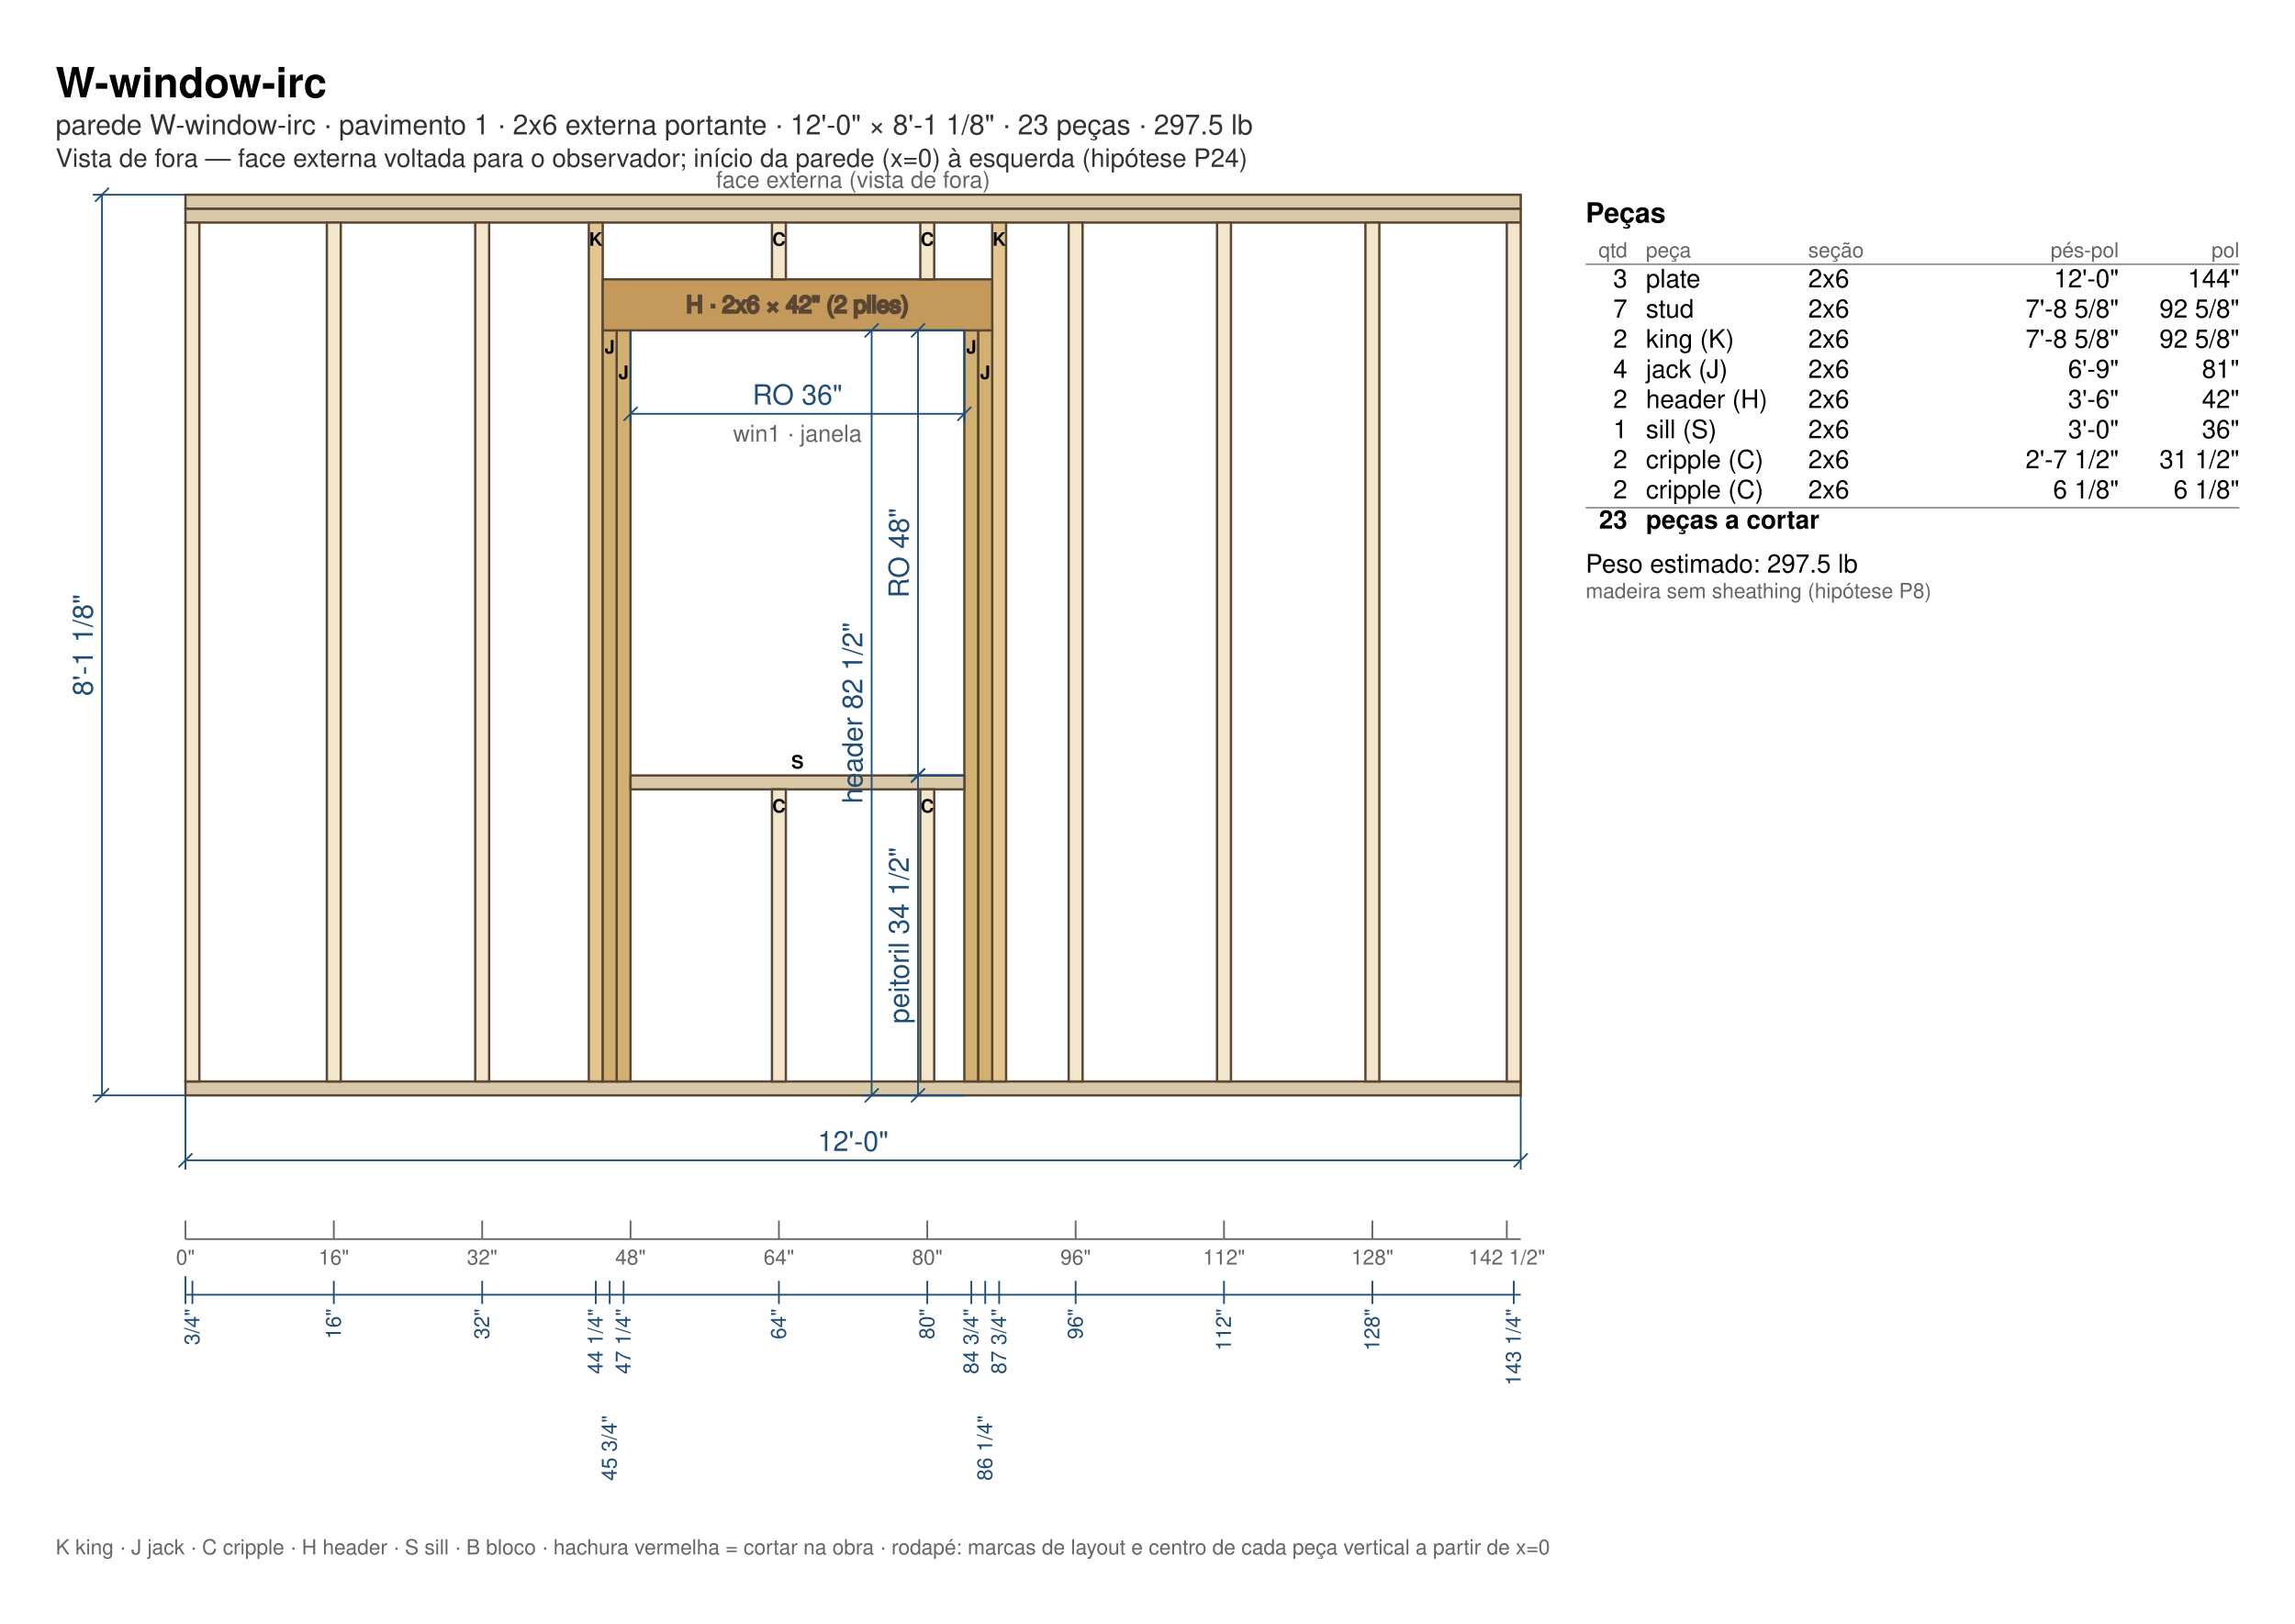
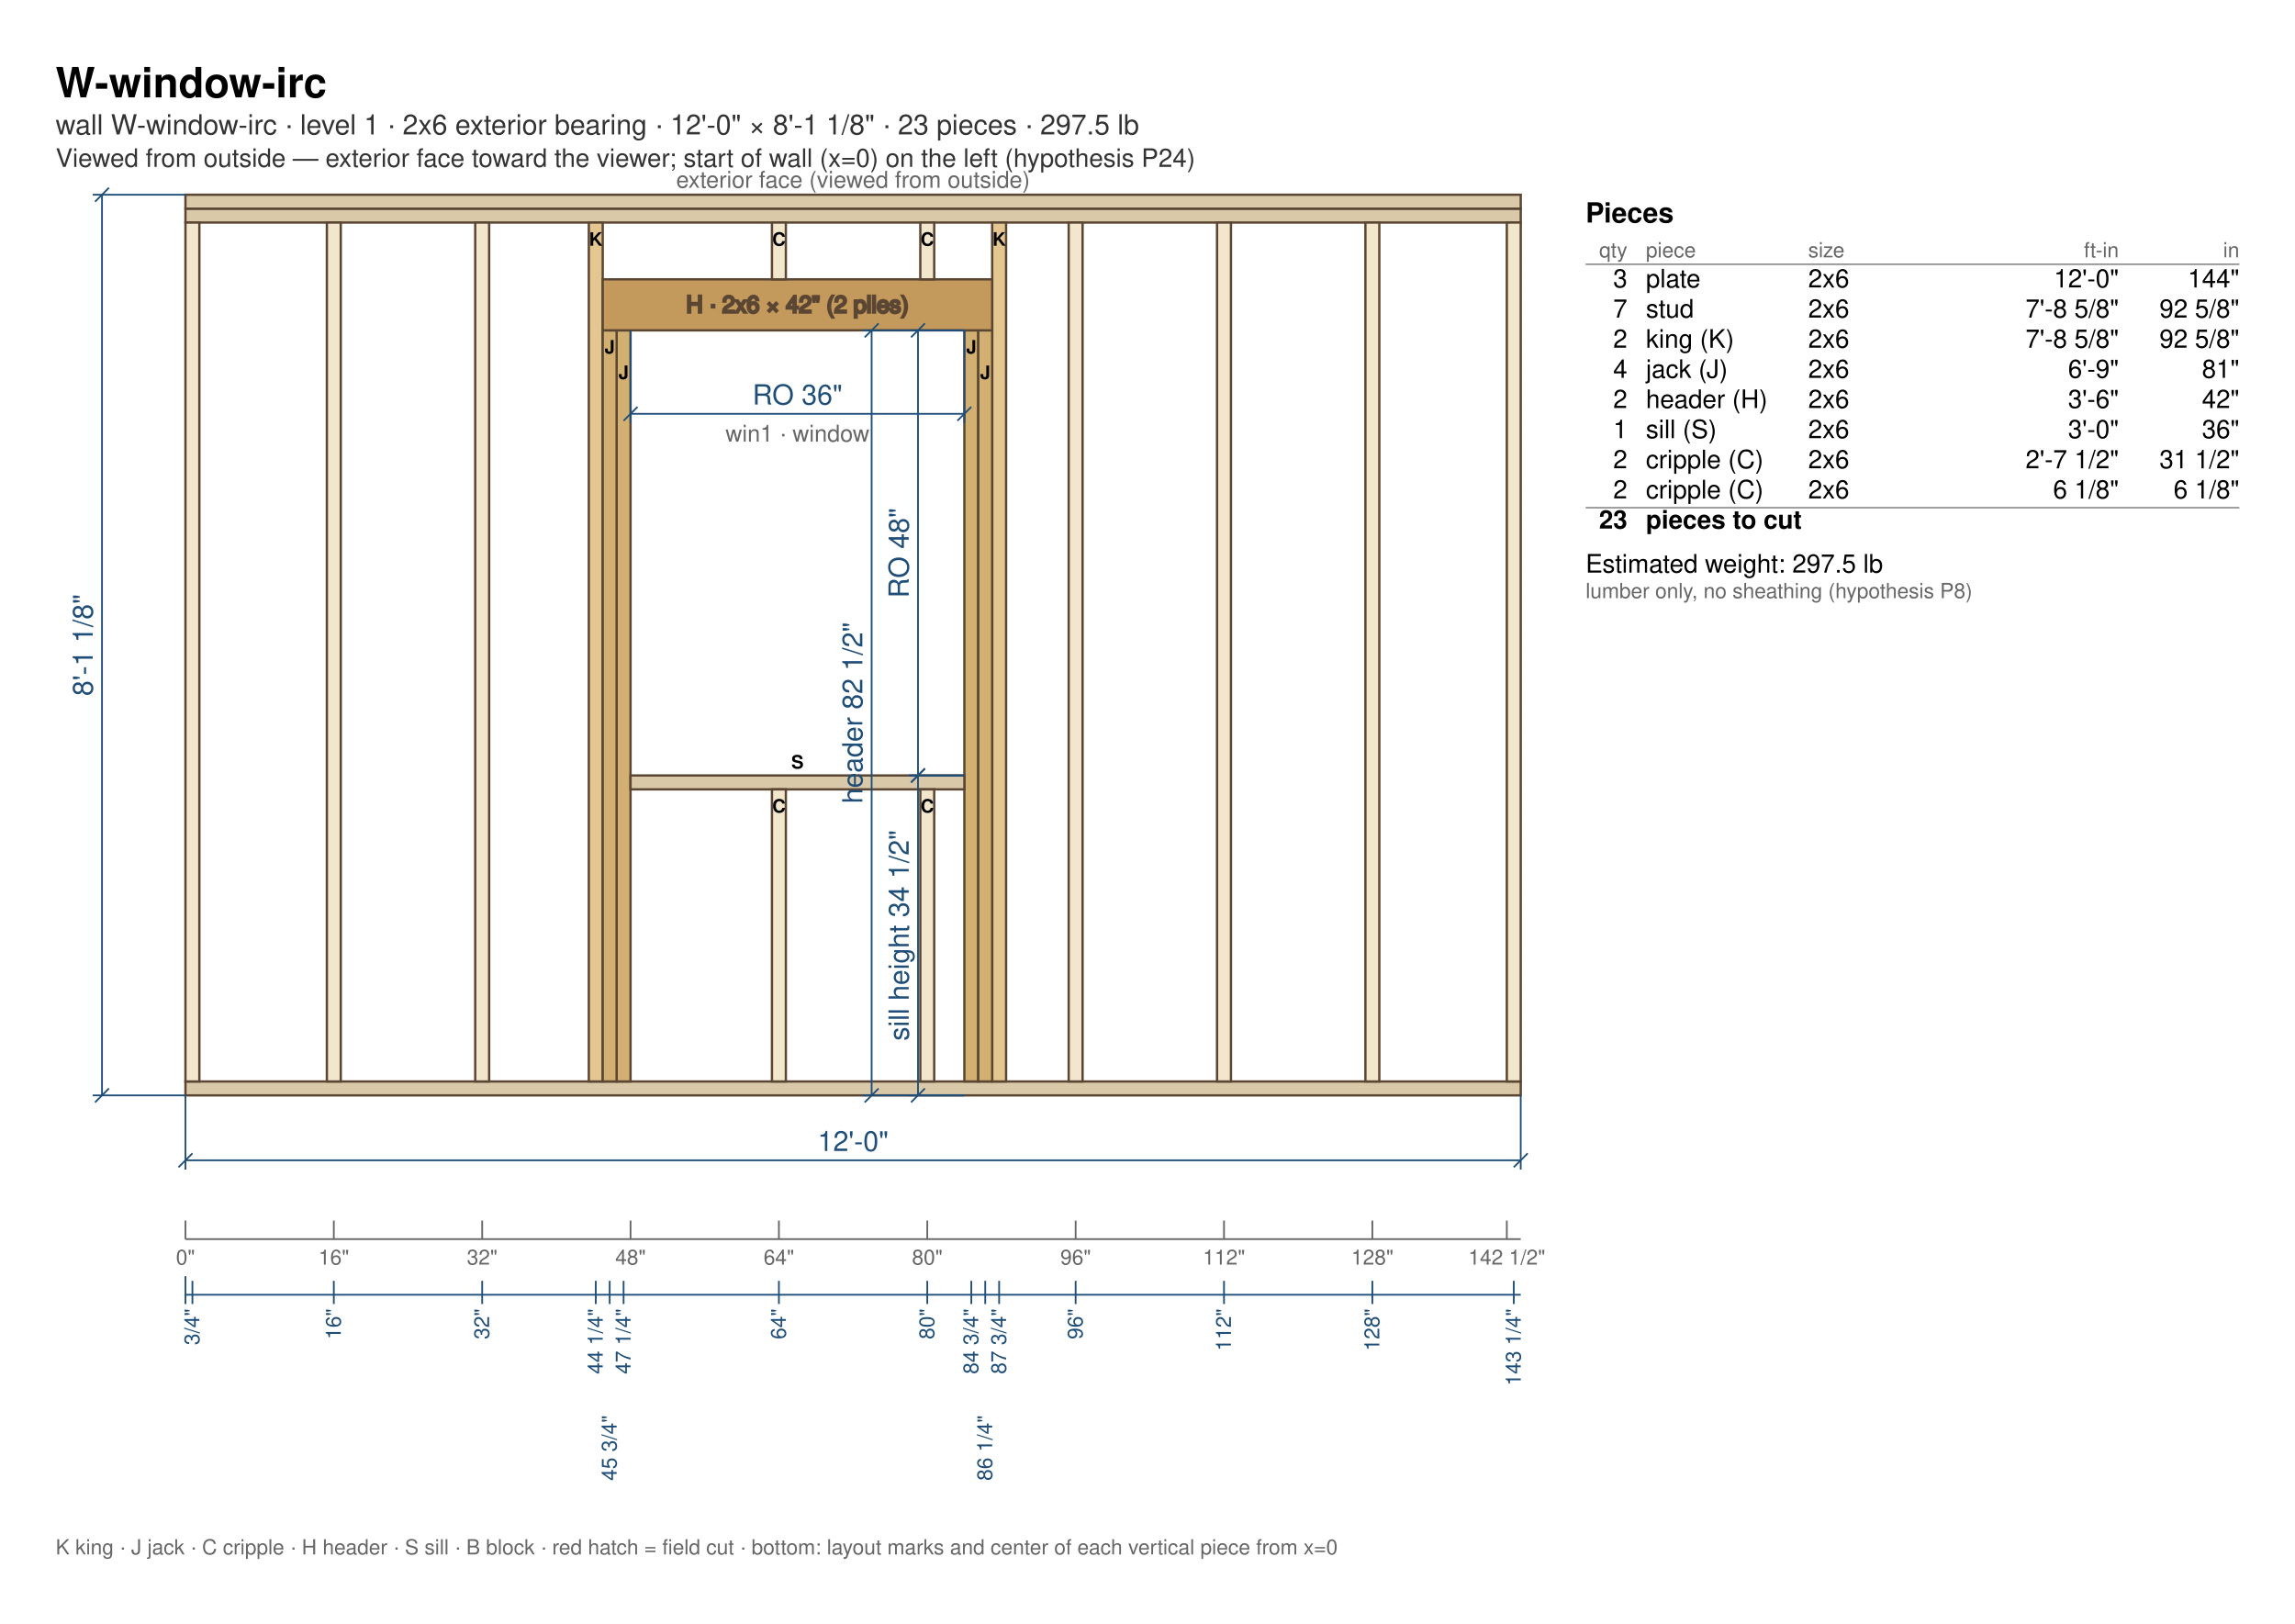
<svg xmlns="http://www.w3.org/2000/svg" width="990" height="700.5" viewBox="0 0 990 700.5" font-family="Helvetica, Arial, sans-serif">
  <rect width="990" height="700.5" fill="#ffffff" />
  <text x="24" y="42" font-size="18" font-weight="bold" fill="#000">W-window-irc</text>
-   <text class="info" x="24" y="58" font-size="12" fill="#333">parede W-window-irc · pavimento 1 · 2x6 externa portante · 12'-0" × 8'-1 1/8" · 23 peças · 297.5 lb</text>
-   <text class="view" x="24" y="72" font-size="11" fill="#333">Vista de fora — face externa voltada para o observador; início da parede (x=0) à esquerda (hipótese P24)</text>
+   <text class="info" x="24" y="58" font-size="12" fill="#333">wall W-window-irc · level 1 · 2x6 exterior bearing · 12'-0" × 8'-1 1/8" · 23 pieces · 297.5 lb</text>
+   <text class="view" x="24" y="72" font-size="11" fill="#333">Viewed from outside — exterior face toward the viewer; start of wall (x=0) on the left (hypothesis P24)</text>
  <rect x="80" y="84" width="576" height="388.5" fill="none" stroke="#999" stroke-width="0.5" stroke-dasharray="4 3" />
  <g class="members" stroke="#5a4632" stroke-width="1">
    <rect class="member bottomPlate" x="80" y="466.5" width="576" height="6" fill="#d9c9a8" />
    <rect class="member topPlate" x="80" y="90" width="576" height="6" fill="#d9c9a8" />
    <rect class="member doubleTopPlate" x="80" y="84" width="576" height="6" fill="#d9c9a8" />
    <rect class="member stud" x="80" y="96" width="6" height="370.5" fill="#f2e6cc" />
    <rect class="member stud" x="141" y="96" width="6" height="370.5" fill="#f2e6cc" />
    <rect class="member stud" x="205" y="96" width="6" height="370.5" fill="#f2e6cc" />
    <rect class="member stud" x="461" y="96" width="6" height="370.5" fill="#f2e6cc" />
    <rect class="member stud" x="525" y="96" width="6" height="370.5" fill="#f2e6cc" />
    <rect class="member stud" x="589" y="96" width="6" height="370.5" fill="#f2e6cc" />
    <rect class="member stud" x="650" y="96" width="6" height="370.5" fill="#f2e6cc" />
    <rect class="member kingStud" x="254" y="96" width="6" height="370.5" fill="#e3c690" />
    <rect class="member kingStud" x="428" y="96" width="6" height="370.5" fill="#e3c690" />
    <rect class="member jackStud" x="266" y="142.5" width="6" height="324" fill="#d2b072" />
    <rect class="member jackStud" x="416" y="142.5" width="6" height="324" fill="#d2b072" />
    <rect class="member jackStud" x="260" y="142.5" width="6" height="324" fill="#d2b072" />
    <rect class="member jackStud" x="422" y="142.5" width="6" height="324" fill="#d2b072" />
    <rect class="member header" x="260" y="120.5" width="168" height="22" fill="#c49a5c" />
    <text x="344" y="131.5" font-size="10" fill="#000" text-anchor="middle" dominant-baseline="middle">H · 2x6 × 42" (2 plies)</text>
    <rect class="member sill" x="272" y="334.5" width="144" height="6" fill="#d9c9a8" />
    <rect class="member cripple" x="333" y="340.5" width="6" height="126" fill="#f2e6cc" />
    <rect class="member cripple" x="397" y="340.5" width="6" height="126" fill="#f2e6cc" />
    <rect class="member cripple" x="333" y="96" width="6" height="24.5" fill="#f2e6cc" />
    <rect class="member cripple" x="397" y="96" width="6" height="24.5" fill="#f2e6cc" />
  </g>
  <g class="labels" font-size="8" font-weight="bold" fill="#000" text-anchor="middle">
    <text class="label kingStud" x="257" y="106">K</text>
    <text class="label jackStud" x="263" y="152.5">J</text>
    <text class="label jackStud" x="269" y="163.5">J</text>
    <text class="label cripple" x="336" y="350.5">C</text>
    <text class="label cripple" x="336" y="106">C</text>
    <text class="label cripple" x="400" y="350.5">C</text>
    <text class="label cripple" x="400" y="106">C</text>
    <text class="label jackStud" x="419" y="152.5">J</text>
    <text class="label jackStud" x="425" y="163.5">J</text>
    <text class="label kingStud" x="431" y="106">K</text>
    <text class="label sill" x="344" y="331.5">S</text>
  </g>
  <g class="dim dim-length" stroke="#1f4e79" stroke-width="0.75" fill="none">
    <line x1="272" y1="142.5" x2="272" y2="182.5" />
    <line x1="416" y1="142.5" x2="416" y2="182.5" />
    <line x1="272" y1="178.5" x2="416" y2="178.5" />
    <line x1="269" y1="181.5" x2="275" y2="175.5" />
    <line x1="413" y1="181.5" x2="419" y2="175.5" />
  </g>
  <text x="344" y="174.5" font-size="12" fill="#1f4e79" text-anchor="middle">RO 36"</text>
-   <text class="opening-id" x="344" y="190.5" font-size="10" fill="#666" text-anchor="middle">win1 · janela</text>
+   <text class="opening-id" x="344" y="190.5" font-size="10" fill="#666" text-anchor="middle">win1 · window</text>
  <g class="dim dim-height" stroke="#1f4e79" stroke-width="0.75" fill="none">
    <line x1="416" y1="334.5" x2="392" y2="334.5" />
    <line x1="416" y1="472.5" x2="392" y2="472.5" />
    <line x1="396" y1="334.5" x2="396" y2="472.5" />
    <line x1="393" y1="337.5" x2="399" y2="331.5" />
    <line x1="393" y1="475.5" x2="399" y2="469.5" />
  </g>
-   <text x="392" y="403.5" font-size="12" fill="#1f4e79" text-anchor="middle" transform="rotate(-90 392 403.5)">peitoril 34 1/2"</text>
+   <text x="392" y="403.5" font-size="12" fill="#1f4e79" text-anchor="middle" transform="rotate(-90 392 403.5)">sill height 34 1/2"</text>
  <g class="dim dim-height" stroke="#1f4e79" stroke-width="0.75" fill="none">
    <line x1="416" y1="142.5" x2="392" y2="142.5" />
    <line x1="416" y1="334.5" x2="392" y2="334.5" />
    <line x1="396" y1="142.5" x2="396" y2="334.5" />
    <line x1="393" y1="145.5" x2="399" y2="139.5" />
    <line x1="393" y1="337.5" x2="399" y2="331.5" />
  </g>
  <text x="392" y="238.5" font-size="12" fill="#1f4e79" text-anchor="middle" transform="rotate(-90 392 238.5)">RO 48"</text>
  <g class="dim dim-height" stroke="#1f4e79" stroke-width="0.75" fill="none">
    <line x1="416" y1="142.5" x2="372" y2="142.5" />
    <line x1="416" y1="472.5" x2="372" y2="472.5" />
    <line x1="376" y1="142.5" x2="376" y2="472.5" />
    <line x1="373" y1="145.5" x2="379" y2="139.5" />
    <line x1="373" y1="475.5" x2="379" y2="469.5" />
  </g>
  <text x="372" y="307.5" font-size="12" fill="#1f4e79" text-anchor="middle" transform="rotate(-90 372 307.5)">header 82 1/2"</text>
-   <text class="face" x="368" y="81" font-size="10" fill="#666" text-anchor="middle">face externa (vista de fora)</text>
+   <text class="face" x="368" y="81" font-size="10" fill="#666" text-anchor="middle">exterior face (viewed from outside)</text>
  <g class="dim dim-length" stroke="#1f4e79" stroke-width="0.75" fill="none">
    <line x1="80" y1="472.5" x2="80" y2="504.5" />
    <line x1="656" y1="472.5" x2="656" y2="504.5" />
    <line x1="80" y1="500.5" x2="656" y2="500.5" />
    <line x1="77" y1="503.5" x2="83" y2="497.5" />
    <line x1="653" y1="503.5" x2="659" y2="497.5" />
  </g>
  <text x="368" y="496.5" font-size="12" fill="#1f4e79" text-anchor="middle">12'-0"</text>
  <g class="dim dim-height" stroke="#1f4e79" stroke-width="0.75" fill="none">
    <line x1="80" y1="84" x2="40" y2="84" />
    <line x1="80" y1="472.5" x2="40" y2="472.5" />
    <line x1="44" y1="84" x2="44" y2="472.5" />
    <line x1="41" y1="87" x2="47" y2="81" />
    <line x1="41" y1="475.5" x2="47" y2="469.5" />
  </g>
  <text x="40" y="278.25" font-size="12" fill="#1f4e79" text-anchor="middle" transform="rotate(-90 40 278.25)">8'-1 1/8"</text>
  <g class="layout" stroke="#666" stroke-width="0.75">
    <line x1="80" y1="534.5" x2="656" y2="534.5" />
    <line x1="80" y1="526.5" x2="80" y2="534.5" />
    <line x1="144" y1="526.5" x2="144" y2="534.5" />
    <line x1="208" y1="526.5" x2="208" y2="534.5" />
    <line x1="272" y1="526.5" x2="272" y2="534.5" />
    <line x1="336" y1="526.5" x2="336" y2="534.5" />
    <line x1="400" y1="526.5" x2="400" y2="534.5" />
    <line x1="464" y1="526.5" x2="464" y2="534.5" />
    <line x1="528" y1="526.5" x2="528" y2="534.5" />
    <line x1="592" y1="526.5" x2="592" y2="534.5" />
    <line x1="650" y1="526.5" x2="650" y2="534.5" />
  </g>
  <text x="80" y="545.5" font-size="9" fill="#666" text-anchor="middle">0"</text>
  <text x="144" y="545.5" font-size="9" fill="#666" text-anchor="middle">16"</text>
  <text x="208" y="545.5" font-size="9" fill="#666" text-anchor="middle">32"</text>
  <text x="272" y="545.5" font-size="9" fill="#666" text-anchor="middle">48"</text>
  <text x="336" y="545.5" font-size="9" fill="#666" text-anchor="middle">64"</text>
  <text x="400" y="545.5" font-size="9" fill="#666" text-anchor="middle">80"</text>
  <text x="464" y="545.5" font-size="9" fill="#666" text-anchor="middle">96"</text>
  <text x="528" y="545.5" font-size="9" fill="#666" text-anchor="middle">112"</text>
  <text x="592" y="545.5" font-size="9" fill="#666" text-anchor="middle">128"</text>
  <text x="650" y="545.5" font-size="9" fill="#666" text-anchor="middle">142 1/2"</text>
  <g class="chain" stroke="#1f4e79" stroke-width="0.75">
    <line x1="80" y1="558.5" x2="656" y2="558.5" />
    <line x1="80" y1="550.5" x2="80" y2="562.5" />
    <line x1="83" y1="552.5" x2="83" y2="562.5" />
    <line x1="144" y1="552.5" x2="144" y2="562.5" />
    <line x1="208" y1="552.5" x2="208" y2="562.5" />
    <line x1="257" y1="552.5" x2="257" y2="562.5" />
    <line x1="263" y1="552.5" x2="263" y2="562.5" />
    <line x1="269" y1="552.5" x2="269" y2="562.5" />
    <line x1="336" y1="552.5" x2="336" y2="562.5" />
    <line x1="400" y1="552.5" x2="400" y2="562.5" />
    <line x1="419" y1="552.5" x2="419" y2="562.5" />
    <line x1="425" y1="552.5" x2="425" y2="562.5" />
    <line x1="431" y1="552.5" x2="431" y2="562.5" />
    <line x1="464" y1="552.5" x2="464" y2="562.5" />
    <line x1="528" y1="552.5" x2="528" y2="562.5" />
    <line x1="592" y1="552.5" x2="592" y2="562.5" />
    <line x1="653" y1="552.5" x2="653" y2="562.5" />
  </g>
  <g class="chain-labels" font-size="9" fill="#1f4e79" text-anchor="end">
    <text class="chain-label row-0" x="86" y="564.5" transform="rotate(-90 86 564.5)">3/4"</text>
    <text class="chain-label row-0" x="147" y="564.5" transform="rotate(-90 147 564.5)">16"</text>
    <text class="chain-label row-0" x="211" y="564.5" transform="rotate(-90 211 564.5)">32"</text>
    <text class="chain-label row-0" x="260" y="564.5" transform="rotate(-90 260 564.5)">44 1/4"</text>
    <text class="chain-label row-1" x="266" y="610.5" transform="rotate(-90 266 610.5)">45 3/4"</text>
    <text class="chain-label row-0" x="272" y="564.5" transform="rotate(-90 272 564.5)">47 1/4"</text>
    <text class="chain-label row-0" x="339" y="564.5" transform="rotate(-90 339 564.5)">64"</text>
    <text class="chain-label row-0" x="403" y="564.5" transform="rotate(-90 403 564.5)">80"</text>
    <text class="chain-label row-0" x="422" y="564.5" transform="rotate(-90 422 564.5)">84 3/4"</text>
    <text class="chain-label row-1" x="428" y="610.5" transform="rotate(-90 428 610.5)">86 1/4"</text>
    <text class="chain-label row-0" x="434" y="564.5" transform="rotate(-90 434 564.5)">87 3/4"</text>
    <text class="chain-label row-0" x="467" y="564.5" transform="rotate(-90 467 564.5)">96"</text>
    <text class="chain-label row-0" x="531" y="564.5" transform="rotate(-90 531 564.5)">112"</text>
    <text class="chain-label row-0" x="595" y="564.5" transform="rotate(-90 595 564.5)">128"</text>
    <text class="chain-label row-0" x="656" y="564.5" transform="rotate(-90 656 564.5)">143 1/4"</text>
  </g>
  <g class="pieces" font-size="11" fill="#000">
-     <text x="684" y="96" font-size="12" font-weight="bold">Peças</text>
+     <text x="684" y="96" font-size="12" font-weight="bold">Pieces</text>
    <g font-size="9" fill="#666">
-       <text x="702" y="111" text-anchor="end">qtd</text>
-       <text x="710" y="111">peça</text>
-       <text x="780" y="111">seção</text>
-       <text x="914" y="111" text-anchor="end">pés-pol</text>
-       <text x="966" y="111" text-anchor="end">pol</text>
+       <text x="702" y="111" text-anchor="end">qty</text>
+       <text x="710" y="111">piece</text>
+       <text x="780" y="111">size</text>
+       <text x="914" y="111" text-anchor="end">ft-in</text>
+       <text x="966" y="111" text-anchor="end">in</text>
    </g>
    <line x1="684" y1="114" x2="966" y2="114" stroke="#666" stroke-width="0.5" />
    <g class="piece plates">
      <text x="702" y="124" text-anchor="end">3</text>
      <text x="710" y="124">plate</text>
      <text x="780" y="124">2x6</text>
      <text x="914" y="124" text-anchor="end">12'-0"</text>
      <text x="966" y="124" text-anchor="end">144"</text>
    </g>
    <g class="piece stud">
      <text x="702" y="137" text-anchor="end">7</text>
      <text x="710" y="137">stud</text>
      <text x="780" y="137">2x6</text>
      <text x="914" y="137" text-anchor="end">7'-8 5/8"</text>
      <text x="966" y="137" text-anchor="end">92 5/8"</text>
    </g>
    <g class="piece kingStud">
      <text x="702" y="150" text-anchor="end">2</text>
      <text x="710" y="150">king (K)</text>
      <text x="780" y="150">2x6</text>
      <text x="914" y="150" text-anchor="end">7'-8 5/8"</text>
      <text x="966" y="150" text-anchor="end">92 5/8"</text>
    </g>
    <g class="piece jackStud">
      <text x="702" y="163" text-anchor="end">4</text>
      <text x="710" y="163">jack (J)</text>
      <text x="780" y="163">2x6</text>
      <text x="914" y="163" text-anchor="end">6'-9"</text>
      <text x="966" y="163" text-anchor="end">81"</text>
    </g>
    <g class="piece header">
      <text x="702" y="176" text-anchor="end">2</text>
      <text x="710" y="176">header (H)</text>
      <text x="780" y="176">2x6</text>
      <text x="914" y="176" text-anchor="end">3'-6"</text>
      <text x="966" y="176" text-anchor="end">42"</text>
    </g>
    <g class="piece sill">
      <text x="702" y="189" text-anchor="end">1</text>
      <text x="710" y="189">sill (S)</text>
      <text x="780" y="189">2x6</text>
      <text x="914" y="189" text-anchor="end">3'-0"</text>
      <text x="966" y="189" text-anchor="end">36"</text>
    </g>
    <g class="piece cripple">
      <text x="702" y="202" text-anchor="end">2</text>
      <text x="710" y="202">cripple (C)</text>
      <text x="780" y="202">2x6</text>
      <text x="914" y="202" text-anchor="end">2'-7 1/2"</text>
      <text x="966" y="202" text-anchor="end">31 1/2"</text>
    </g>
    <g class="piece cripple">
      <text x="702" y="215" text-anchor="end">2</text>
      <text x="710" y="215">cripple (C)</text>
      <text x="780" y="215">2x6</text>
      <text x="914" y="215" text-anchor="end">6 1/8"</text>
      <text x="966" y="215" text-anchor="end">6 1/8"</text>
    </g>
    <line x1="684" y1="219" x2="966" y2="219" stroke="#666" stroke-width="0.5" />
    <text x="702" y="228" text-anchor="end" font-weight="bold">23</text>
-     <text x="710" y="228" font-weight="bold">peças a cortar</text>
-     <text class="weight" x="684" y="247">Peso estimado: 297.5 lb</text>
-     <text x="684" y="258" font-size="9" fill="#666">madeira sem sheathing (hipótese P8)</text>
-   </g>
-   <text class="legend" x="24" y="670.5" font-size="9" fill="#666">K king · J jack · C cripple · H header · S sill · B bloco · hachura vermelha = cortar na obra · rodapé: marcas de layout e centro de cada peça vertical a partir de x=0</text>
+     <text x="710" y="228" font-weight="bold">pieces to cut</text>
+     <text class="weight" x="684" y="247">Estimated weight: 297.5 lb</text>
+     <text x="684" y="258" font-size="9" fill="#666">lumber only, no sheathing (hypothesis P8)</text>
+   </g>
+   <text class="legend" x="24" y="670.5" font-size="9" fill="#666">K king · J jack · C cripple · H header · S sill · B block · red hatch = field cut · bottom: layout marks and center of each vertical piece from x=0</text>
</svg>
